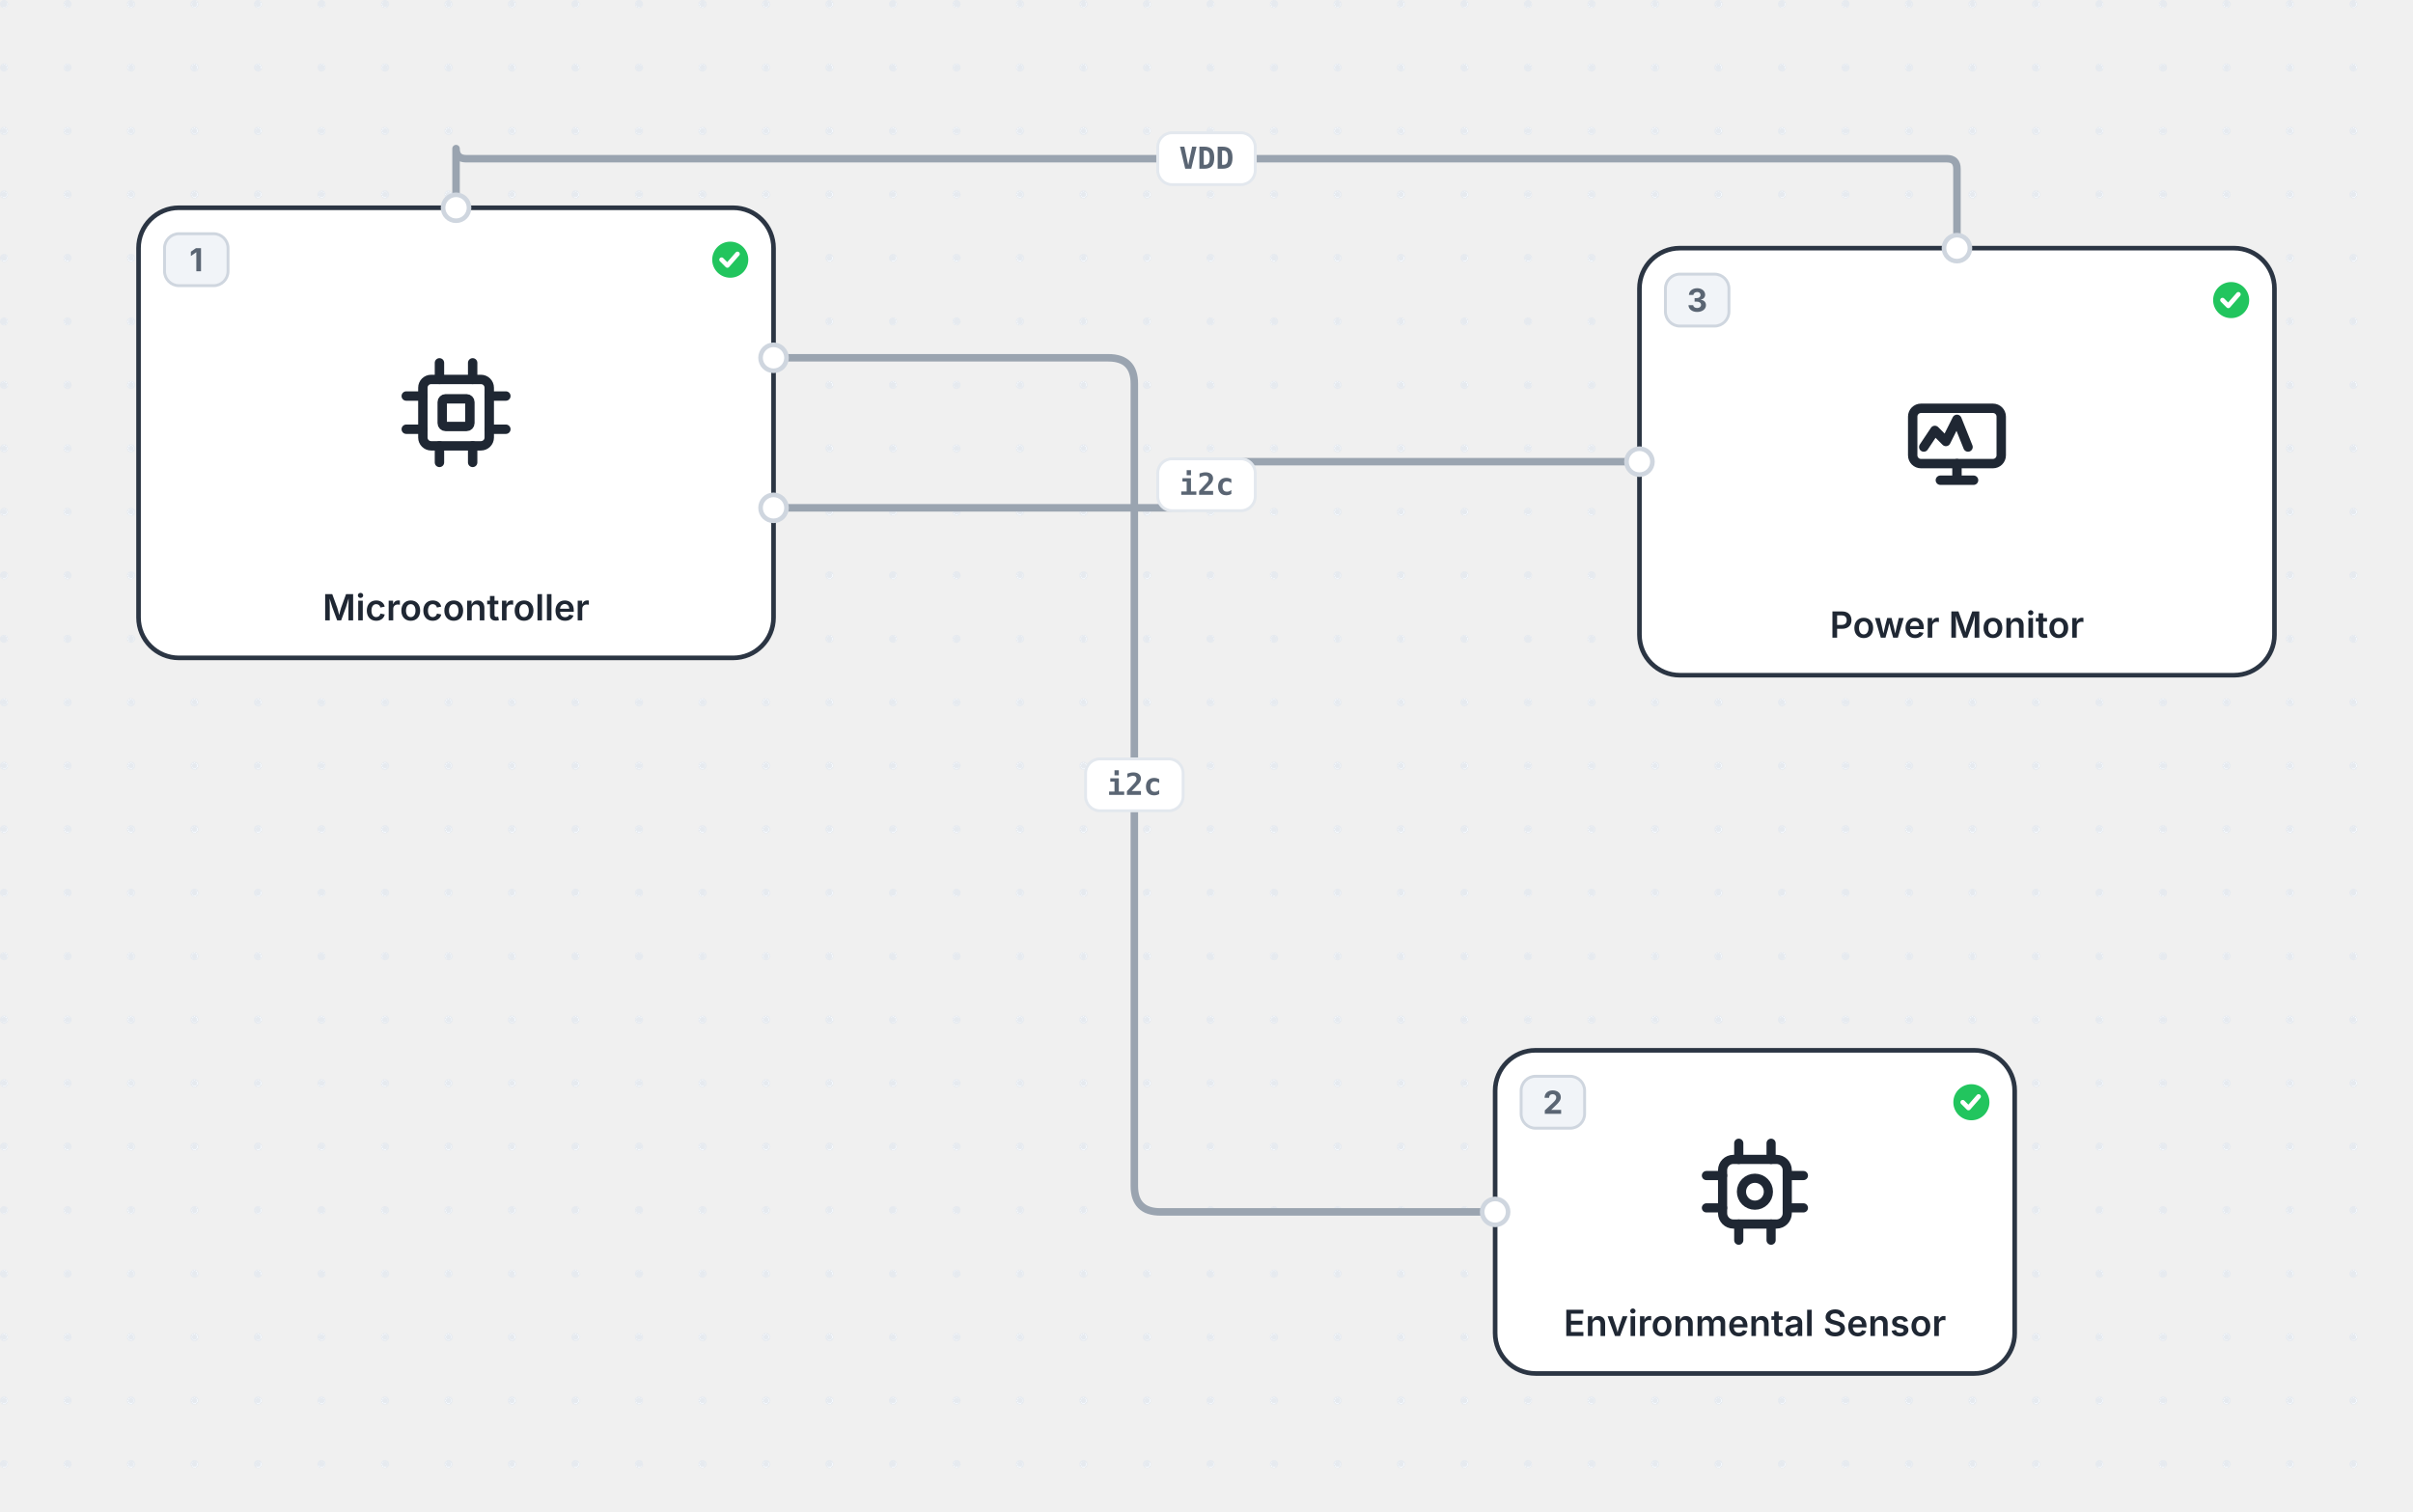
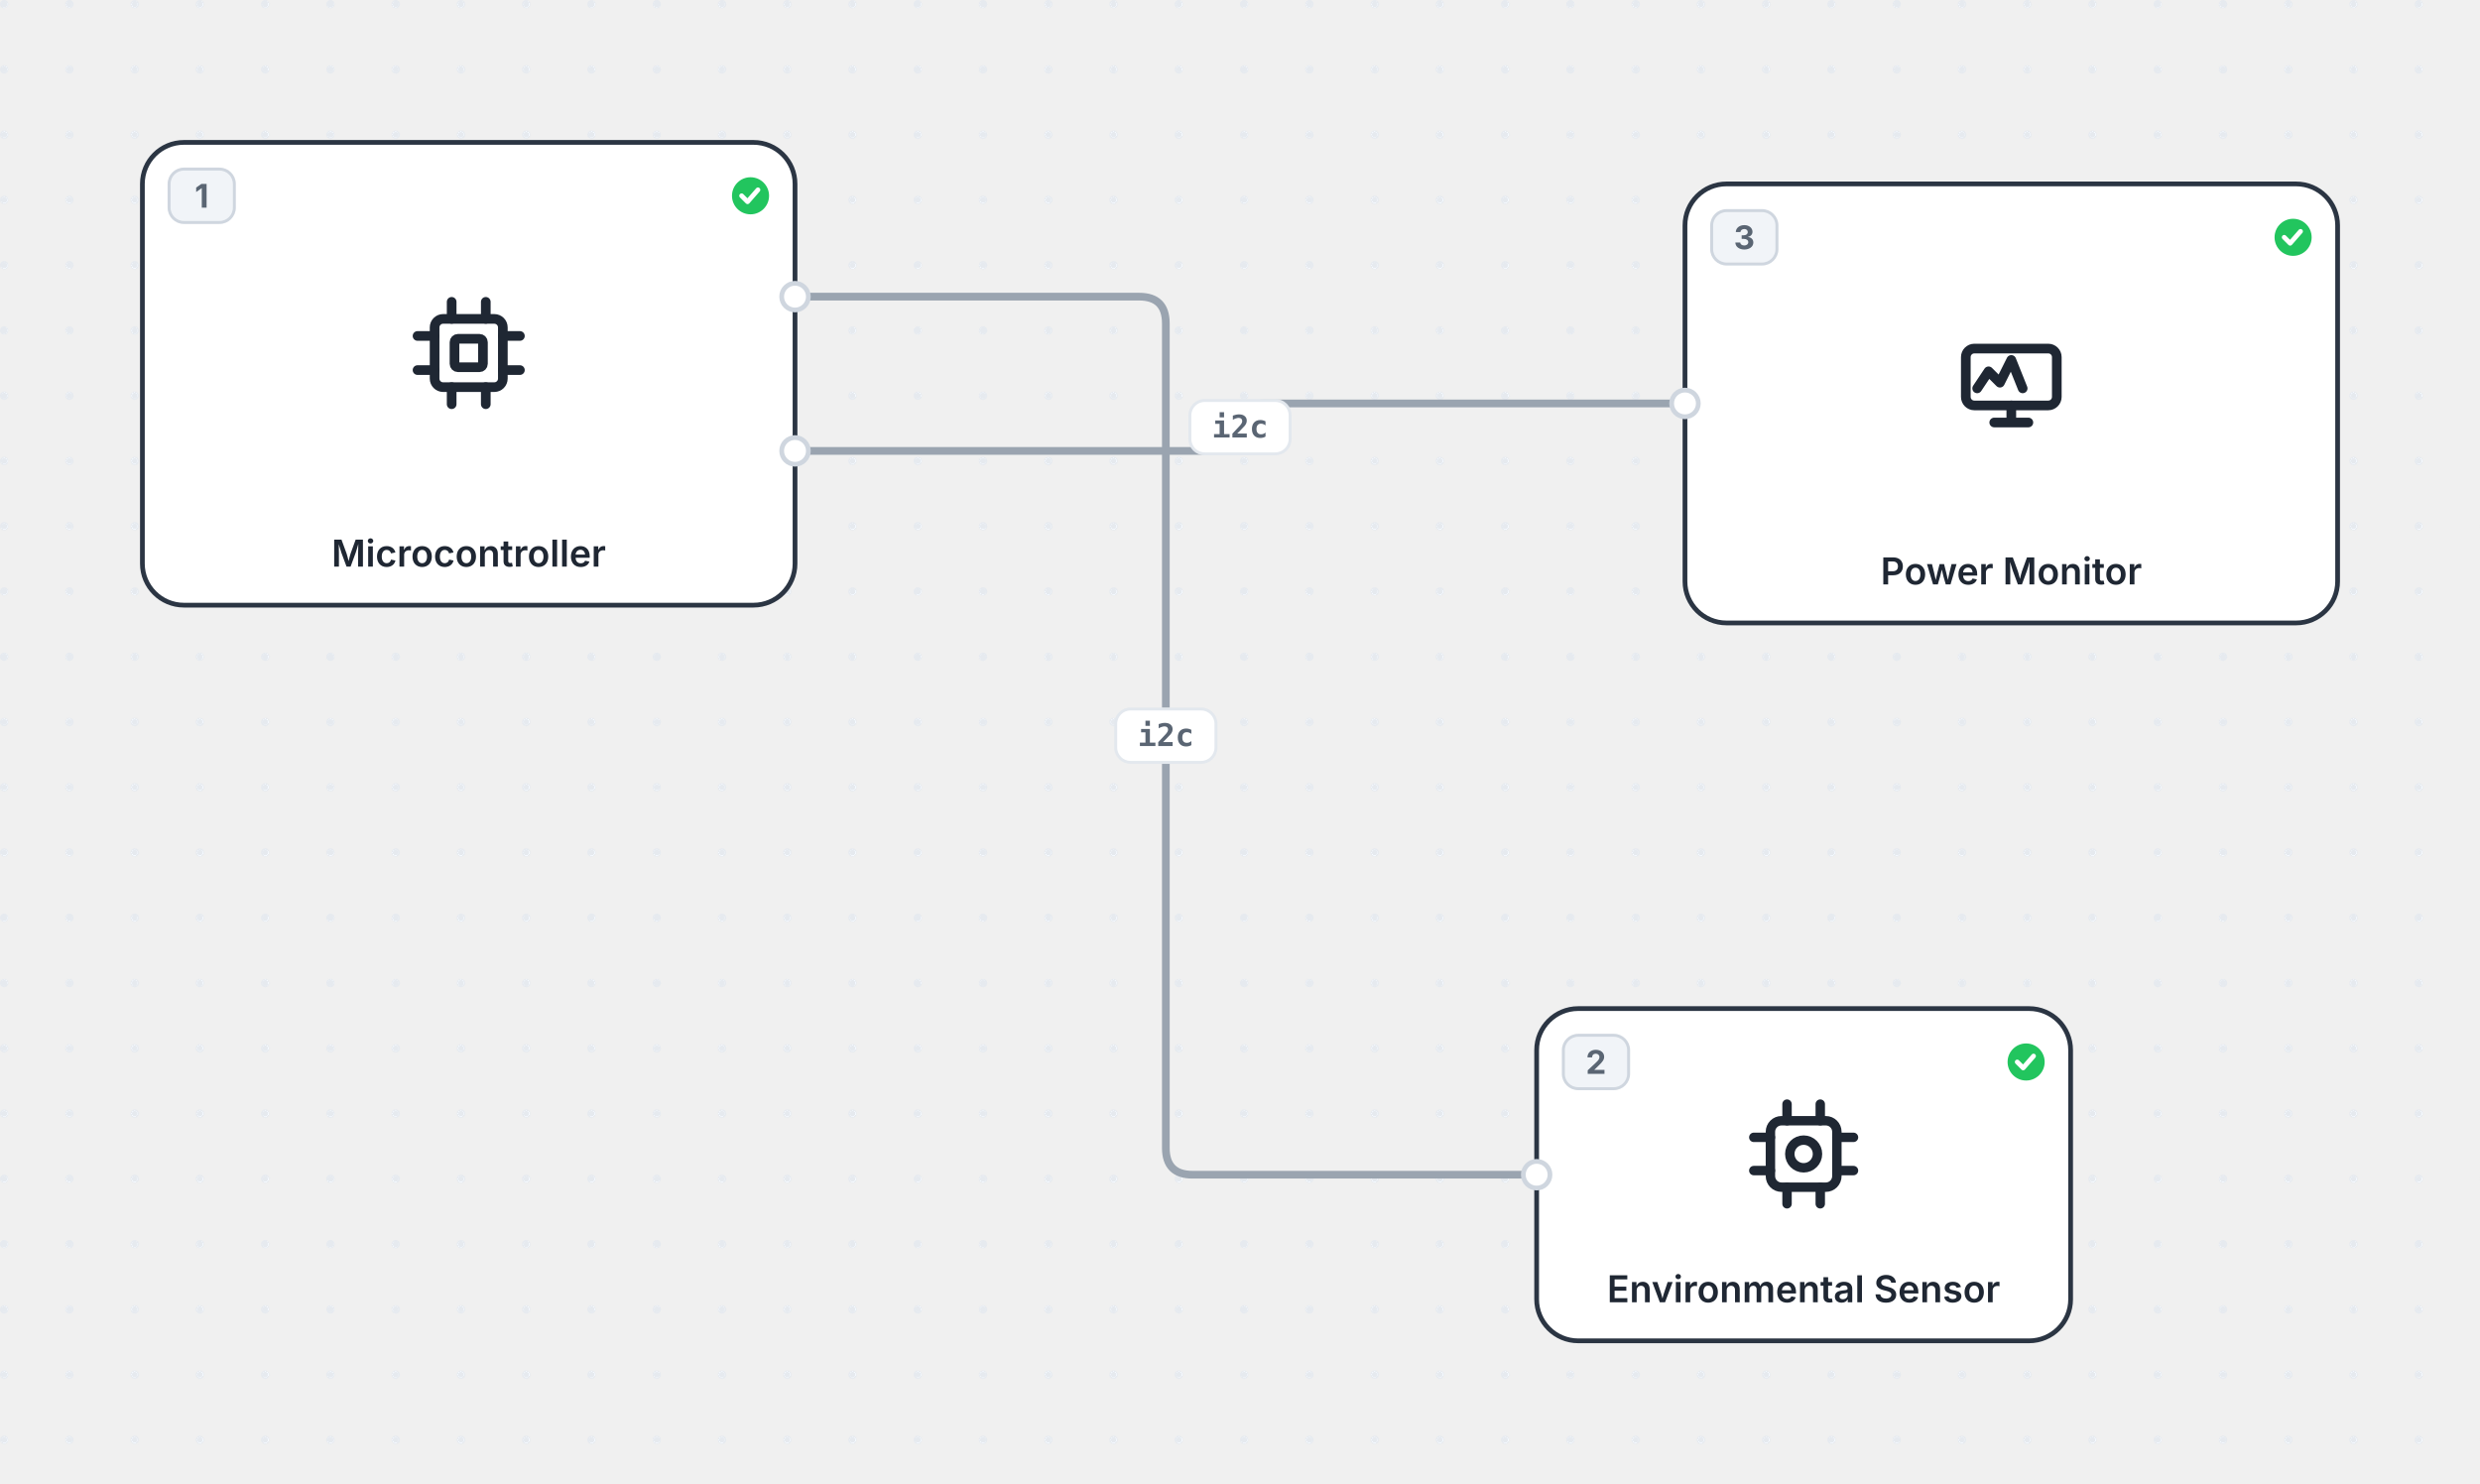
- <svg xmlns="http://www.w3.org/2000/svg" width="836" height="524" viewBox="0 0 836 524">
+ <svg xmlns="http://www.w3.org/2000/svg" width="836" height="500" viewBox="0 0 836 500">
  <defs>
    <pattern id="dots" width="22" height="22" patternUnits="userSpaceOnUse">
      <circle cx="1.4" cy="1.4" r="1.4" fill="#e6eaef" />
    </pattern>
  </defs>
-   <rect class="grid-bg" x="0" y="0" width="836" height="524" fill="url(#dots)" />
-   <g transform="translate(58,-180)">
+   <rect class="grid-bg" x="0" y="0" width="836" height="500" fill="url(#dots)" />
+   <g transform="translate(58,-204)">
    <g data-system-connection-id="w_i2c_sensor">
      <path class="wire" d="M 210 304 L 225 304 Q 234 304 243 304 L 326 304 Q 335 304 335 313 L 335 591 Q 335 600 344 600 L 427 600 Q 436 600 445 600 L 460 600" fill="none" stroke="#9aa4b0" stroke-width="2.6" stroke-linejoin="round" stroke-linecap="round" />
      <rect class="wlabel-bg" x="318.1" y="443" width="33.8" height="18" rx="5" fill="#fff" stroke="#e3e8ee" stroke-width="1" />
      <text class="wlabel-t" x="335" y="452.5" font-family="JetBrains Mono, monospace" font-size="10.5" font-weight="600" fill="#5a6573" text-anchor="middle" dominant-baseline="middle">i2c</text>
    </g>
    <g data-system-connection-id="w_i2c_power_monitor">
      <path class="wire" d="M 210 356 L 225 356 Q 234 356 243 356 L 352 356 Q 360 356 360 348 L 360 348 Q 360 340 368 340 L 477 340 Q 486 340 495 340 L 510 340" fill="none" stroke="#9aa4b0" stroke-width="2.6" stroke-linejoin="round" stroke-linecap="round" />
      <rect class="wlabel-bg" x="343.1" y="339" width="33.8" height="18" rx="5" fill="#fff" stroke="#e3e8ee" stroke-width="1" />
      <text class="wlabel-t" x="360" y="348.5" font-family="JetBrains Mono, monospace" font-size="10.5" font-weight="600" fill="#5a6573" text-anchor="middle" dominant-baseline="middle">i2c</text>
-     </g>
-     <g data-system-connection-id="w_monitor_vs">
-       <path class="wire" d="M 100 252 L 100 231.5 Q 100 228 100 231.5 L 100 231.5 Q 100 235 103.5 235 L 616.5 235 Q 620 235 620 238.5 L 620 238.5 Q 620 242 620 245.5 L 620 266" fill="none" stroke="#9aa4b0" stroke-width="2.6" stroke-linejoin="round" stroke-linecap="round" />
-       <rect class="wlabel-bg" x="343.1" y="226" width="33.8" height="18" rx="5" fill="#fff" stroke="#e3e8ee" stroke-width="1" />
-       <text class="wlabel-t" x="360" y="235.5" font-family="JetBrains Mono, monospace" font-size="10.5" font-weight="600" fill="#5a6573" text-anchor="middle" dominant-baseline="middle">VDD</text>
    </g>
    <g class="block" data-system-block-id="controller" transform="translate(-10,252)">
      <rect class="block-rect" width="220" height="156" rx="14" fill="#fff" stroke="#2b3543" stroke-width="1.6" />
      <rect class="numbadge" x="9" y="9" width="22" height="18" rx="5" fill="#f1f4f8" stroke="#cfd6df" stroke-width="1" />
      <text class="numbadge-t" x="20" y="22" font-family="Inter, sans-serif" font-size="11" font-weight="700" fill="#5a6573" text-anchor="middle">1</text>
      <circle class="status-dot" cx="205" cy="18" r="7" fill="#22c55e" stroke="#fff" stroke-width="1.5" />
      <path d="M 202 18 l 2 2 l 3.5 -4" stroke="#fff" stroke-width="1.6" fill="none" stroke-linecap="round" stroke-linejoin="round" />
      <g transform="translate(87,48) scale(1.917)" fill="none" stroke="#1f2733" stroke-width="1.7" stroke-linecap="round" stroke-linejoin="round">
        <rect x="6" y="6" width="12" height="12" rx="1.5" />
        <rect x="9.5" y="9.5" width="5" height="5" rx=".6" />
        <path d="M9 6V3M15 6V3M9 21v-3M15 21v-3M6 9H3M6 15H3M21 9h-3M21 15h-3" />
      </g>
      <text class="block-label" x="110" y="143" font-family="Inter, sans-serif" font-size="12.5" font-weight="600" fill="#1f2733" text-anchor="middle">Microcontroller</text>
-       <circle class="port" data-system-port-id="controller_vdd" cx="110" cy="0" r="4.5" fill="#fff" stroke="#cfd6df" stroke-width="1.6" />
      <circle class="port" data-system-port-id="controller_pa0" cx="220" cy="52" r="4.5" fill="#fff" stroke="#cfd6df" stroke-width="1.6" />
      <circle class="port" data-system-port-id="controller_pa1" cx="220" cy="104" r="4.5" fill="#fff" stroke="#cfd6df" stroke-width="1.6" />
    </g>
    <g class="block" data-system-block-id="sensor" transform="translate(460,544)">
      <rect class="block-rect" width="180" height="112" rx="14" fill="#fff" stroke="#2b3543" stroke-width="1.6" />
      <rect class="numbadge" x="9" y="9" width="22" height="18" rx="5" fill="#f1f4f8" stroke="#cfd6df" stroke-width="1" />
      <text class="numbadge-t" x="20" y="22" font-family="Inter, sans-serif" font-size="11" font-weight="700" fill="#5a6573" text-anchor="middle">2</text>
      <circle class="status-dot" cx="165" cy="18" r="7" fill="#22c55e" stroke="#fff" stroke-width="1.5" />
      <path d="M 162 18 l 2 2 l 3.5 -4" stroke="#fff" stroke-width="1.6" fill="none" stroke-linecap="round" stroke-linejoin="round" />
      <g transform="translate(67.6,26.6) scale(1.867)" fill="none" stroke="#1f2733" stroke-width="1.7" stroke-linecap="round" stroke-linejoin="round">
        <rect x="6" y="6" width="12" height="12" rx="2" />
        <path d="M9 3v3M15 3v3M9 18v3M15 18v3M3 9h3M3 15h3M18 9h3M18 15h3" />
        <circle cx="12" cy="12" r="2.5" />
      </g>
      <text class="block-label" x="90" y="99" font-family="Inter, sans-serif" font-size="12.5" font-weight="600" fill="#1f2733" text-anchor="middle">Environmental Sensor</text>
      <circle class="port" data-system-port-id="sensor_scl" cx="0" cy="56" r="4.5" fill="#fff" stroke="#cfd6df" stroke-width="1.6" />
    </g>
    <g class="block" data-system-block-id="power_monitor" transform="translate(510,266)">
      <rect class="block-rect" width="220" height="148" rx="14" fill="#fff" stroke="#2b3543" stroke-width="1.6" />
      <rect class="numbadge" x="9" y="9" width="22" height="18" rx="5" fill="#f1f4f8" stroke="#cfd6df" stroke-width="1" />
      <text class="numbadge-t" x="20" y="22" font-family="Inter, sans-serif" font-size="11" font-weight="700" fill="#5a6573" text-anchor="middle">3</text>
      <circle class="status-dot" cx="205" cy="18" r="7" fill="#22c55e" stroke="#fff" stroke-width="1.5" />
      <path d="M 202 18 l 2 2 l 3.5 -4" stroke="#fff" stroke-width="1.6" fill="none" stroke-linecap="round" stroke-linejoin="round" />
      <g transform="translate(87,44) scale(1.917)" fill="none" stroke="#1f2733" stroke-width="1.7" stroke-linecap="round" stroke-linejoin="round">
        <rect x="4" y="6" width="16" height="10" rx="1.5" />
        <path d="M6 13l2-3 2 2 2-4 2 5M9 19h6M12 16v3" />
      </g>
      <text class="block-label" x="110" y="135" font-family="Inter, sans-serif" font-size="12.5" font-weight="600" fill="#1f2733" text-anchor="middle">Power Monitor</text>
-       <circle class="port" data-system-port-id="power_monitor_vs" cx="110" cy="0" r="4.5" fill="#fff" stroke="#cfd6df" stroke-width="1.6" />
      <circle class="port" data-system-port-id="power_monitor_scl" cx="0" cy="74" r="4.5" fill="#fff" stroke="#cfd6df" stroke-width="1.6" />
    </g>
  </g>
</svg>
